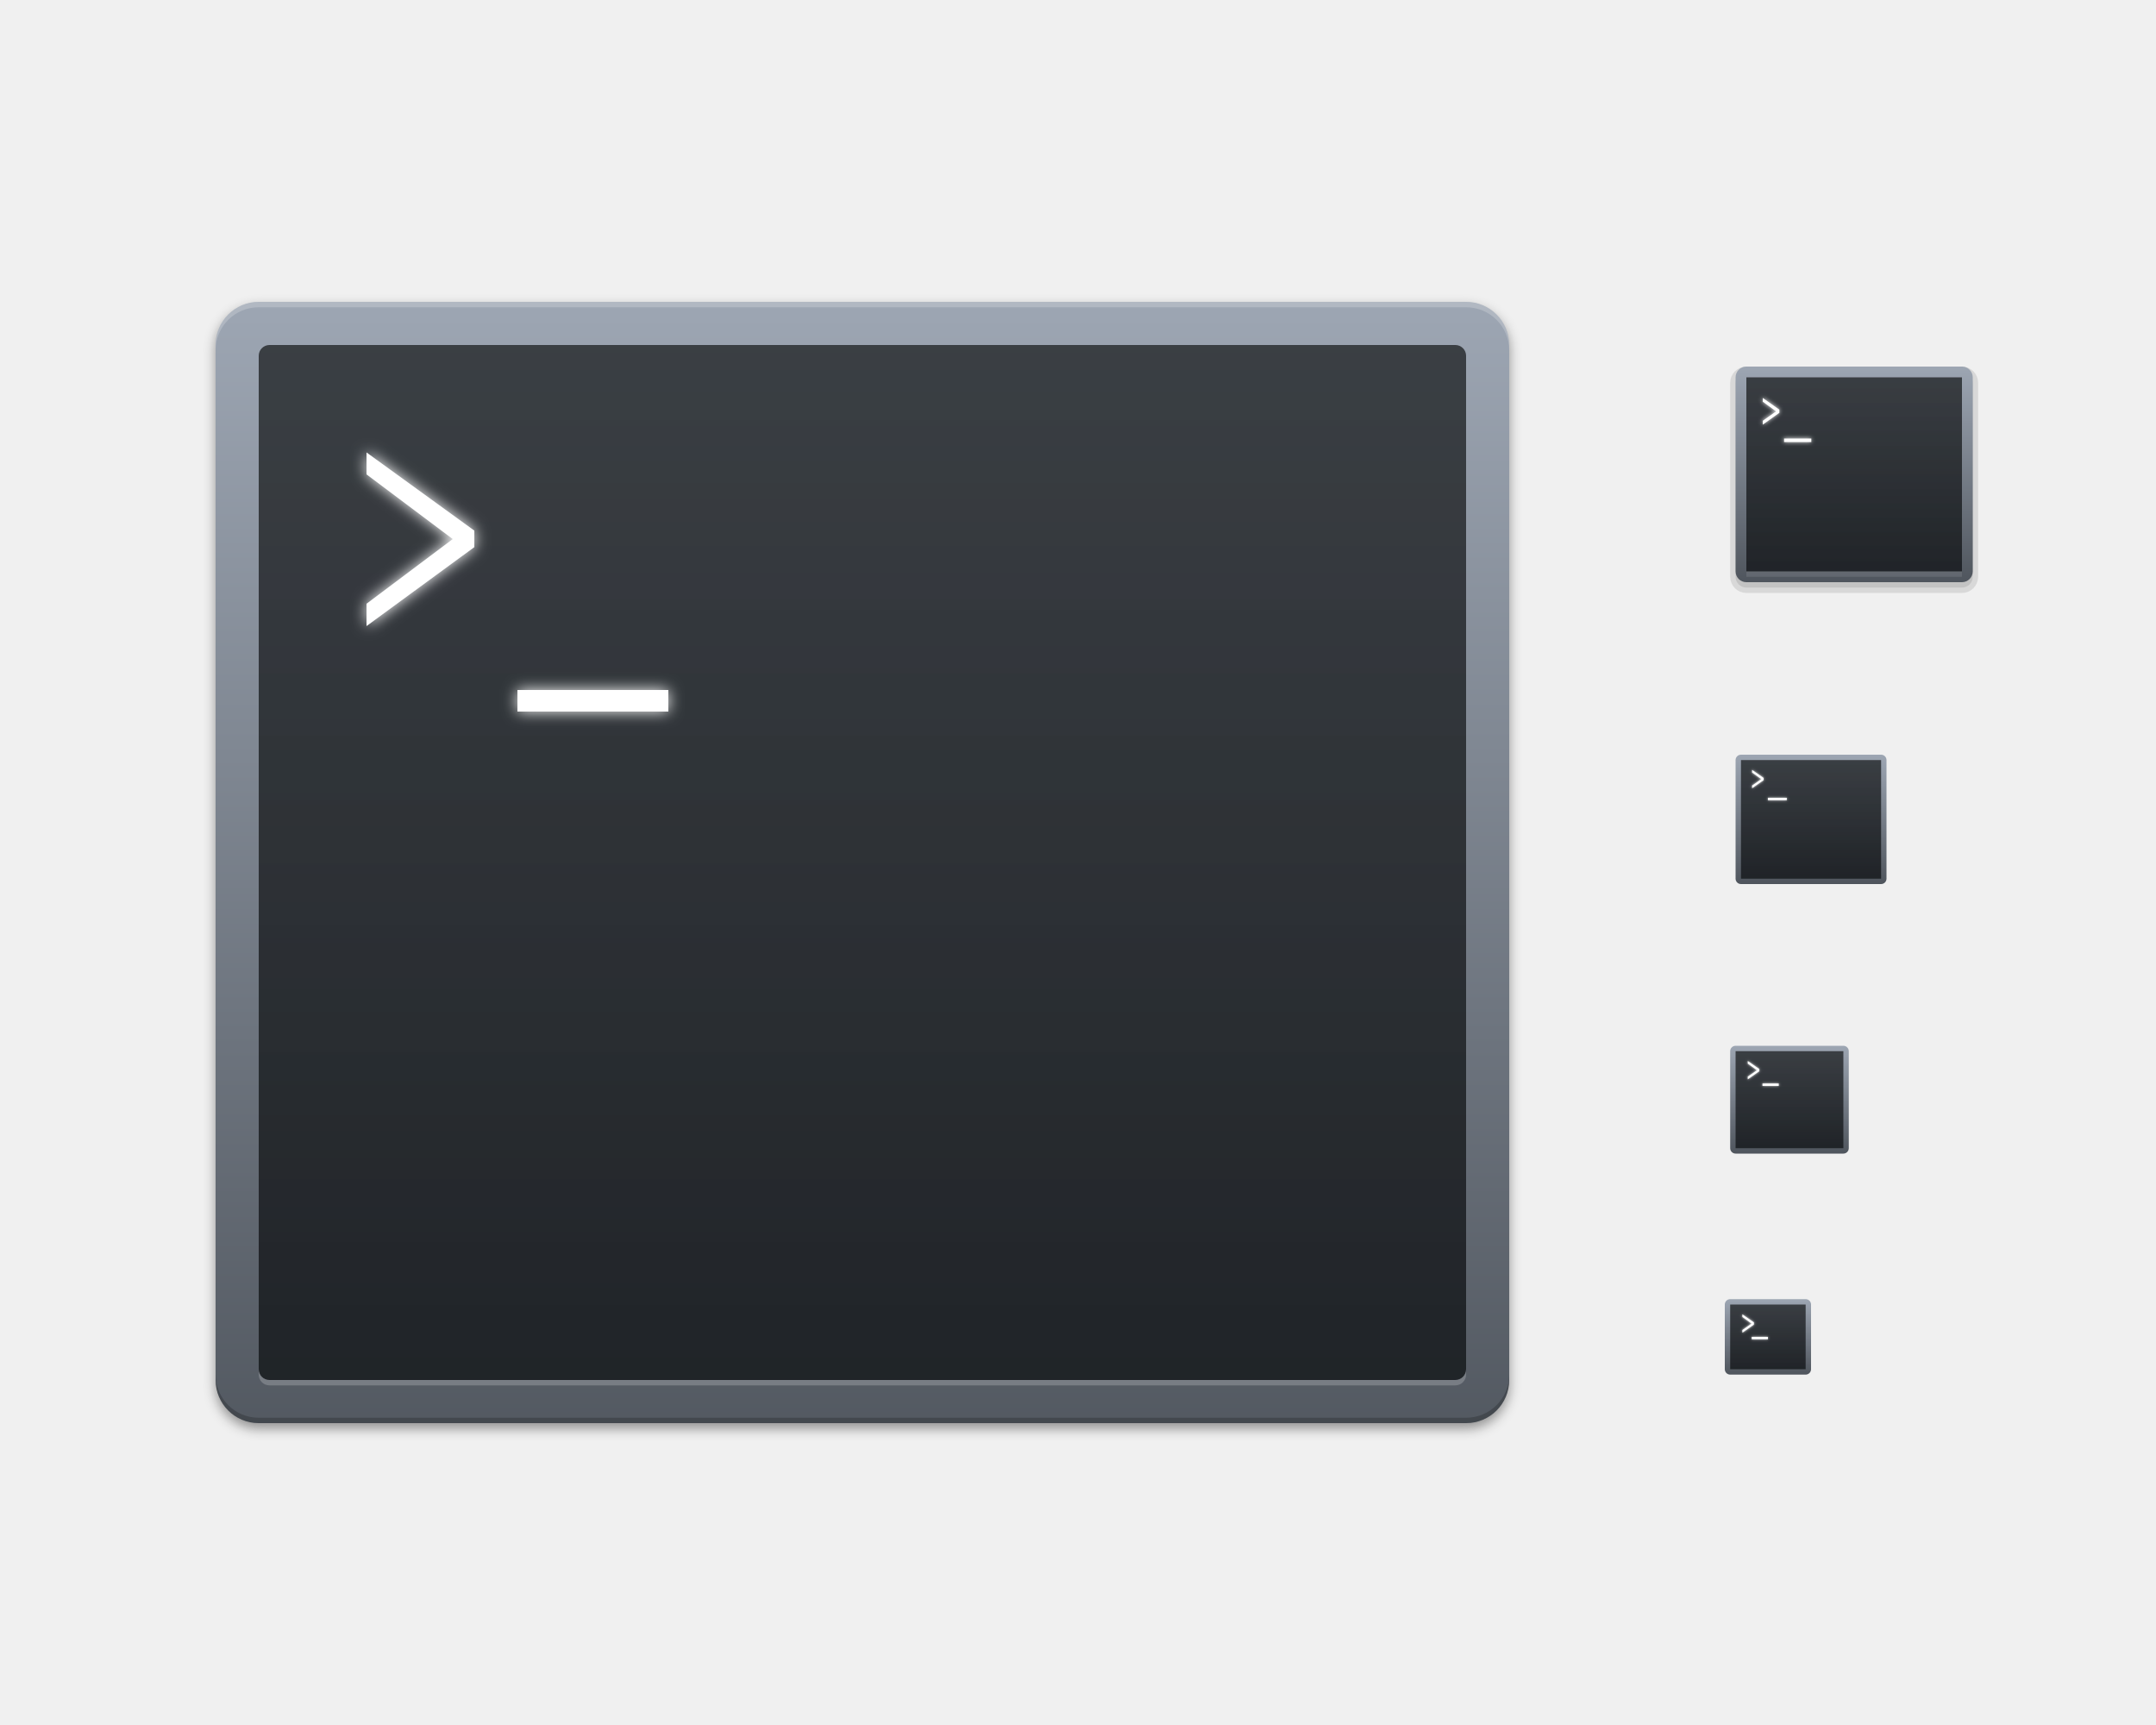
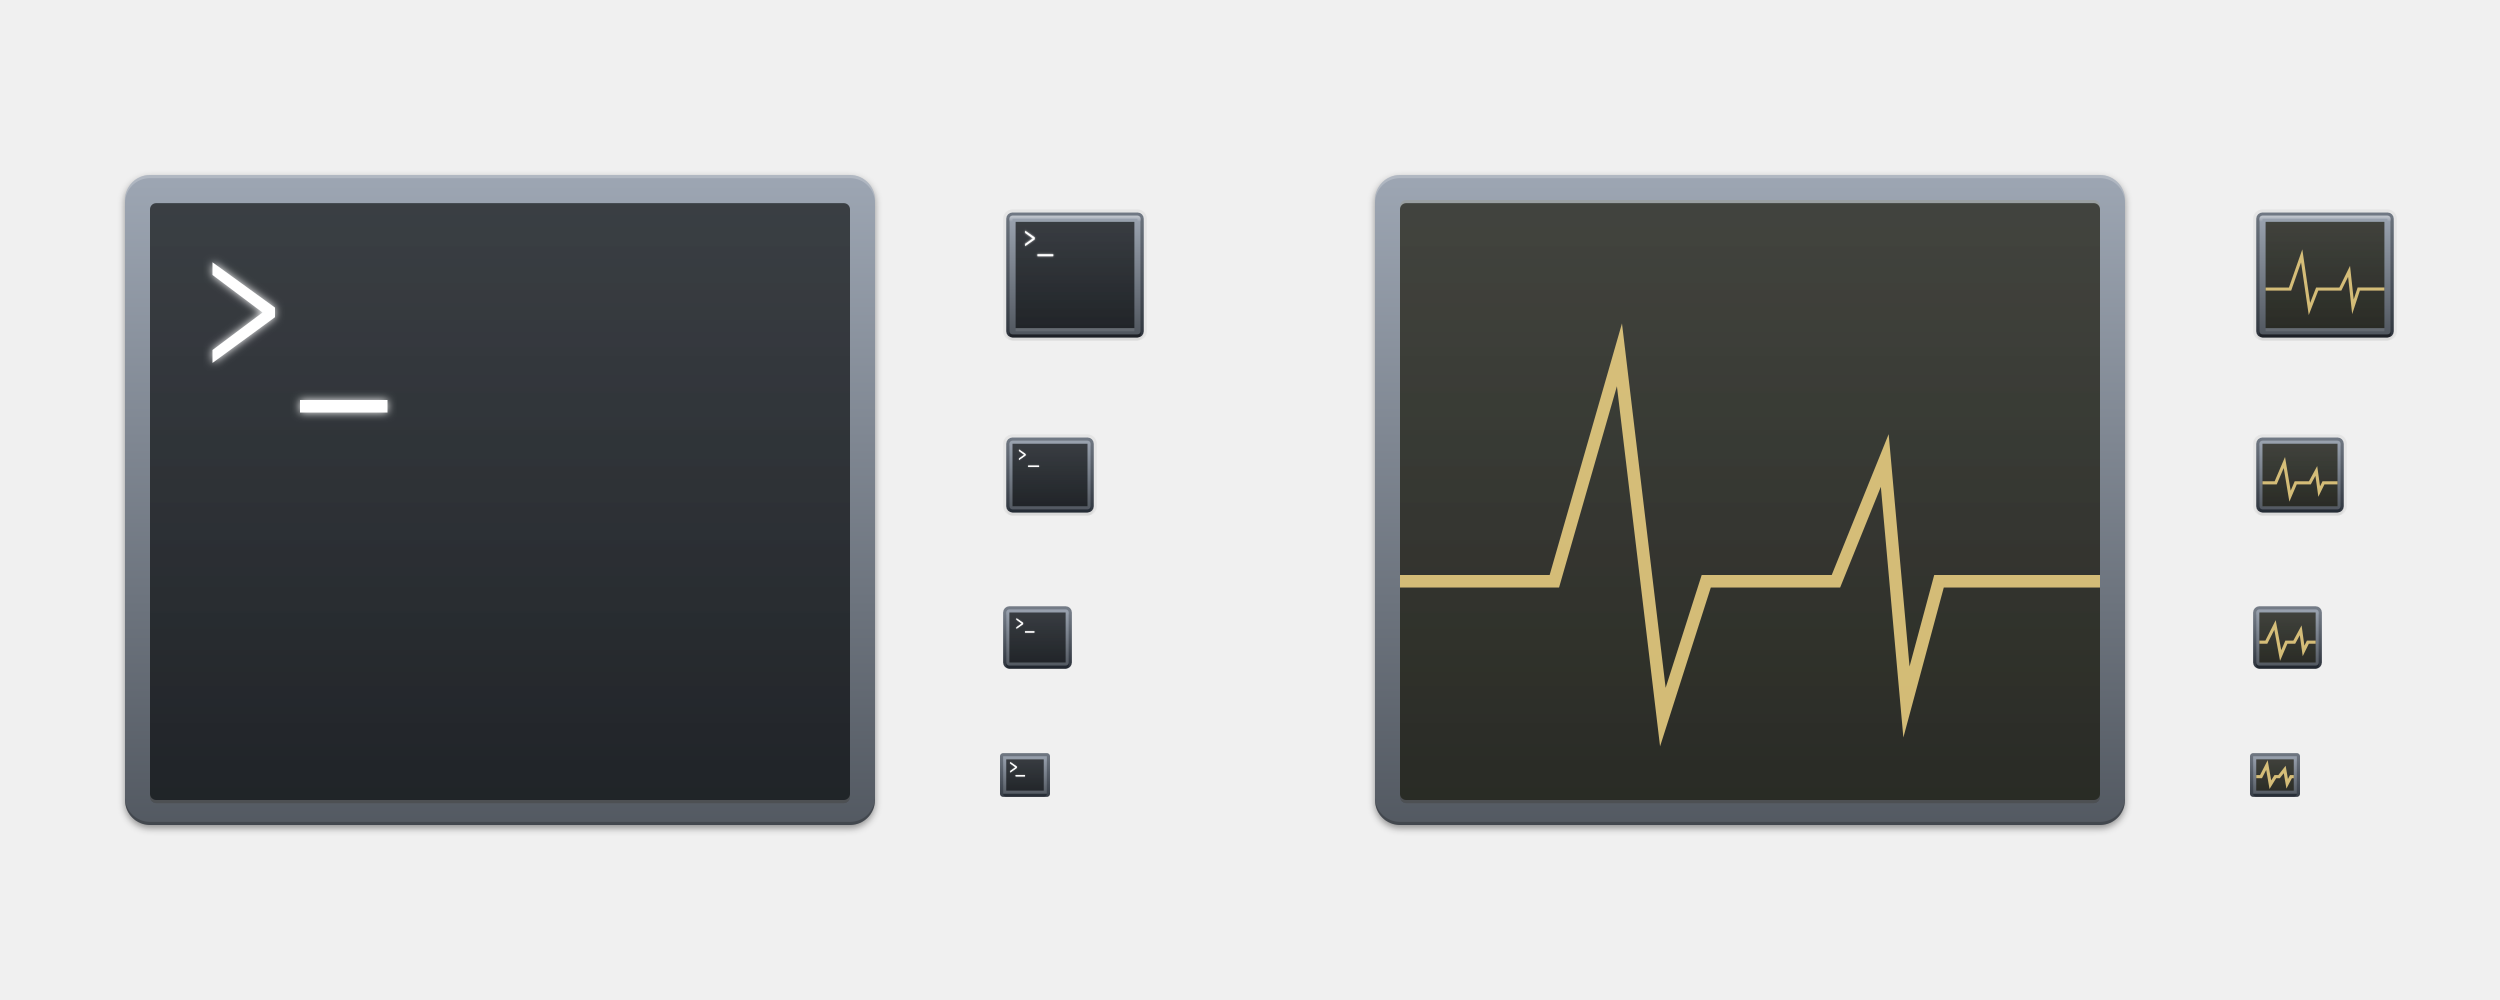
- <svg xmlns="http://www.w3.org/2000/svg" xmlns:xlink="http://www.w3.org/1999/xlink" width="400" height="320" id="svg11300" version="1.0" style="display:inline;enable-background:new" viewBox="0 0 400 320">
+ <svg xmlns="http://www.w3.org/2000/svg" xmlns:xlink="http://www.w3.org/1999/xlink" width="800" height="320" id="svg11300" version="1.0" style="display:inline;enable-background:new" viewBox="0 0 800 320">
  <defs id="defs3">
+     <linearGradient id="linearGradient5090">
+       <stop style="stop-color:#050d18;stop-opacity:1" offset="0" id="stop5086" />
+       <stop style="stop-color:#545e6c;stop-opacity:1" offset="1" id="stop5088" />
+     </linearGradient>
+     <linearGradient id="linearGradient4830">
+       <stop style="stop-color:#ffffff;stop-opacity:1;" offset="0" id="stop4826" />
+       <stop style="stop-color:#ffffff;stop-opacity:0;" offset="1" id="stop4828" />
+     </linearGradient>
    <linearGradient id="linearGradient4759">
      <stop id="stop4755" offset="0" style="stop-color:#222528;stop-opacity:1" />
      <stop id="stop4757" offset="1" style="stop-color:#131619;stop-opacity:1" />
    </linearGradient>
    <linearGradient id="linearGradient4502">
      <stop style="stop-color:#4f555d;stop-opacity:1" offset="0" id="stop4498" />
      <stop style="stop-color:#9da6b3;stop-opacity:1" offset="1" id="stop4500" />
    </linearGradient>
-     <linearGradient xlink:href="#linearGradient4502" id="linearGradient4504" x1="329" y1="235" x2="329" y2="221" gradientUnits="userSpaceOnUse" />
    <filter style="color-interpolation-filters:sRGB" id="filter4838" x="-0.115" width="1.229" y="-0.126" height="1.252">
      <feGaussianBlur stdDeviation="0.429" id="feGaussianBlur4840" />
    </filter>
-     <linearGradient xlink:href="#linearGradient4502" id="linearGradient4641" gradientUnits="userSpaceOnUse" x1="329" y1="235" x2="329" y2="221" gradientTransform="matrix(1.375,0,0,1.428572,-119,-141.7143)" />
-     <linearGradient xlink:href="#linearGradient4502" id="linearGradient4655" gradientUnits="userSpaceOnUse" gradientTransform="matrix(2.75,0,0,2.857143,-558,-583.4286)" x1="329" y1="235" x2="329" y2="221" />
-     <linearGradient xlink:href="#linearGradient4502" id="linearGradient4685" gradientUnits="userSpaceOnUse" gradientTransform="matrix(15,0,0,15.71429,-4760,-3436.857)" x1="329" y1="235" x2="329" y2="221" />
    <filter style="color-interpolation-filters:sRGB" id="filter4697" x="-0.011" width="1.022" y="-0.013" height="1.026">
      <feGaussianBlur stdDeviation="1.12" id="feGaussianBlur4699" />
    </filter>
    <clipPath clipPathUnits="userSpaceOnUse" id="clipPath4707">
      <rect style="display:inline;opacity:1;fill:url(#linearGradient4711);fill-opacity:1;stroke:none;stroke-width:1;stroke-linecap:round;stroke-linejoin:miter;stroke-miterlimit:4;stroke-dasharray:none;stroke-dashoffset:0;stroke-opacity:1;enable-background:new" id="rect4709" width="240" height="208" x="40" y="36" ry="4" rx="4" />
    </clipPath>
    <linearGradient xlink:href="#linearGradient4502" id="linearGradient4711" gradientUnits="userSpaceOnUse" gradientTransform="matrix(15,0,0,15.71429,-4760,-3436.857)" x1="329" y1="235" x2="329" y2="221" />
-     <linearGradient xlink:href="#linearGradient4759" id="linearGradient4753" x1="160" y1="52" x2="160" y2="228" gradientUnits="userSpaceOnUse" />
-     <linearGradient xlink:href="#linearGradient4759" id="linearGradient4769" x1="344" y1="48" x2="344" y2="88" gradientUnits="userSpaceOnUse" />
-     <linearGradient xlink:href="#linearGradient4759" id="linearGradient4777" x1="332" y1="175" x2="332" y2="193" gradientUnits="userSpaceOnUse" />
-     <linearGradient xlink:href="#linearGradient4759" id="linearGradient4785" x1="328" y1="222" x2="328" y2="234" gradientUnits="userSpaceOnUse" />
-     <linearGradient xlink:href="#linearGradient4502" id="linearGradient4813" gradientUnits="userSpaceOnUse" gradientTransform="matrix(1.75,0,0,1.714286,-238,-258.8571)" x1="329" y1="235" x2="329" y2="221" />
-     <linearGradient xlink:href="#linearGradient4759" id="linearGradient4815" gradientUnits="userSpaceOnUse" x1="332" y1="175" x2="332" y2="193" gradientTransform="matrix(1.272727,0,0,1.2,-86.54545,-88.8)" />
    <filter style="color-interpolation-filters:sRGB" id="filter4832" x="-0.054" width="1.108" y="-0.067" height="1.135">
      <feGaussianBlur stdDeviation="1.351" id="feGaussianBlur4834" />
    </filter>
+     <linearGradient xlink:href="#linearGradient4502" id="linearGradient4618" gradientUnits="userSpaceOnUse" gradientTransform="matrix(1.75,0,0,1.714286,-238,-258.8571)" x1="329" y1="235" x2="329" y2="221" />
+     <linearGradient xlink:href="#linearGradient4759" id="linearGradient4620" gradientUnits="userSpaceOnUse" gradientTransform="matrix(1.272727,0,0,1.2,-86.54545,-88.8)" x1="332" y1="175" x2="332" y2="193" />
+     <linearGradient xlink:href="#linearGradient4502" id="linearGradient4622" gradientUnits="userSpaceOnUse" gradientTransform="matrix(15,0,0,15.71429,-4760,-3436.857)" x1="329" y1="235" x2="329" y2="221" />
+     <linearGradient xlink:href="#linearGradient4759" id="linearGradient4624" gradientUnits="userSpaceOnUse" x1="160" y1="52" x2="160" y2="228" gradientTransform="translate(0,1)" />
+     <linearGradient xlink:href="#linearGradient4502" id="linearGradient4626" gradientUnits="userSpaceOnUse" gradientTransform="matrix(2.75,0,0,2.857143,-558,-583.4286)" x1="329" y1="235" x2="329" y2="221" />
+     <linearGradient xlink:href="#linearGradient4759" id="linearGradient4628" gradientUnits="userSpaceOnUse" x1="344" y1="48" x2="344" y2="88" />
+     <linearGradient xlink:href="#linearGradient4502" id="linearGradient4630" gradientUnits="userSpaceOnUse" gradientTransform="matrix(1.375,0,0,1.428572,-119,-141.7143)" x1="329" y1="235" x2="329" y2="221" />
+     <linearGradient xlink:href="#linearGradient4759" id="linearGradient4632" gradientUnits="userSpaceOnUse" x1="332" y1="175" x2="332" y2="193" />
+     <linearGradient xlink:href="#linearGradient4502" id="linearGradient4634" gradientUnits="userSpaceOnUse" x1="329" y1="235" x2="329" y2="221" />
+     <linearGradient xlink:href="#linearGradient4759" id="linearGradient4636" gradientUnits="userSpaceOnUse" x1="328" y1="222" x2="328" y2="234" />
+     <linearGradient xlink:href="#linearGradient4830" id="linearGradient5072" gradientUnits="userSpaceOnUse" x1="346" y1="49" x2="346" y2="51" />
+     <linearGradient xlink:href="#linearGradient5090" id="linearGradient5308" gradientUnits="userSpaceOnUse" x1="344" y1="88" x2="344" y2="48" />
+     <linearGradient xlink:href="#linearGradient5090" id="linearGradient5412" gradientUnits="userSpaceOnUse" x1="336" y1="144" x2="336" y2="120" />
+     <linearGradient xlink:href="#linearGradient5090" id="linearGradient5536" gradientUnits="userSpaceOnUse" x1="332" y1="192" x2="332" y2="176" />
+     <linearGradient xlink:href="#linearGradient5090" id="linearGradient5610" gradientUnits="userSpaceOnUse" x1="328" y1="236" x2="328" y2="220" />
  </defs>
+   <g id="layer2" style="display:none">
+     <rect style="opacity:1;fill:#333333;fill-opacity:1;stroke:none;stroke-width:1;stroke-linecap:round;stroke-linejoin:miter;stroke-miterlimit:4;stroke-dasharray:none;stroke-dashoffset:0;stroke-opacity:1" id="rect4576" width="800" height="320" x="0" y="0" />
+   </g>
  <g id="layer1" style="display:inline" transform="translate(0,20)">
    <g id="layer7" style="display:none">
      <rect style="display:inline;overflow:visible;visibility:visible;fill:#eeeeec;fill-opacity:1;fill-rule:nonzero;stroke:none;stroke-width:2;marker:none;enable-background:accumulate" id="rect6592" width="32" height="32" x="320" y="116" />
      <rect y="173.059" x="321" height="22" width="22" id="rect6749" style="display:inline;overflow:visible;visibility:visible;fill:#eeeeec;fill-opacity:1;fill-rule:nonzero;stroke:none;stroke-width:2;marker:none;enable-background:accumulate" />
      <rect style="display:inline;overflow:visible;visibility:visible;fill:#eeeeec;fill-opacity:1;fill-rule:nonzero;stroke:none;stroke-width:2;marker:none;enable-background:accumulate" id="rect6833" width="16" height="16" x="320" y="220" />
      <rect style="display:inline;overflow:visible;visibility:visible;fill:#eeeeec;fill-opacity:1;fill-rule:nonzero;stroke:none;stroke-width:2;marker:none;enable-background:accumulate" id="rect8104" width="24" height="24" x="320" y="172" />
      <text xml:space="preserve" style="font-style:normal;font-variant:normal;font-weight:normal;font-stretch:normal;font-size:13.333px;line-height:125%;font-family:monospace;-inkscape-font-specification:monospace;text-align:start;writing-mode:lr-tb;text-anchor:start;display:inline;fill:#000000;fill-opacity:1;stroke:none;enable-background:new" x="31.856" y="-65.7" id="context">
        <tspan id="tspan2716" x="31.856" y="-65.7" style="font-weight:bold">apps</tspan>
      </text>
      <text id="text3021" y="-39.901" x="31.265" style="font-style:normal;font-variant:normal;font-weight:normal;font-stretch:normal;font-size:13.333px;line-height:125%;font-family:monospace;-inkscape-font-specification:monospace;text-align:start;writing-mode:lr-tb;text-anchor:start;display:inline;fill:#000000;fill-opacity:1;stroke:none;enable-background:new" xml:space="preserve">
        <tspan y="-39.901" x="31.265" id="tspan3023">utilities-terminal</tspan>
      </text>
      <rect style="display:inline;overflow:visible;visibility:visible;fill:#eeeeec;fill-opacity:1;fill-rule:nonzero;stroke:none;stroke-width:2;marker:none;enable-background:accumulate" id="rect13805" width="256" height="256" x="32" y="12" />
      <rect y="320" x="44" height="48" width="48" id="rect6284" style="display:inline;overflow:visible;visibility:visible;fill:#eeeeec;fill-opacity:1;fill-rule:nonzero;stroke:none;stroke-width:2;marker:none;enable-background:accumulate" transform="matrix(0,1,1,0,0,0)" />
    </g>
    <g id="layer9" style="display:inline">
-       <g id="g4677">
-         <rect ry="1" y="120" x="322" height="24" width="28" id="rect4809" style="display:inline;opacity:1;fill:url(#linearGradient4813);fill-opacity:1;stroke:none;stroke-width:1;stroke-linecap:round;stroke-linejoin:miter;stroke-miterlimit:4;stroke-dasharray:none;stroke-dashoffset:0;stroke-opacity:1;enable-background:new" rx="1" />
-         <rect style="opacity:0.8;fill:url(#linearGradient4815);fill-opacity:1;stroke:none;stroke-width:1;stroke-linecap:round;stroke-linejoin:miter;stroke-miterlimit:4;stroke-dasharray:none;stroke-dashoffset:0;stroke-opacity:1" id="rect4811" width="26" height="22" x="323" y="121" />
+       <g id="g4816">
+         <rect style="display:inline;opacity:0.05;fill:none;fill-opacity:1;stroke:#000000;stroke-width:4;stroke-linecap:round;stroke-linejoin:miter;stroke-miterlimit:4;stroke-dasharray:none;stroke-dashoffset:0;stroke-opacity:1;enable-background:new" id="rect4719" width="42" height="38" x="323" y="49" ry="1" />
+         <rect style="display:inline;opacity:0.8;fill:none;fill-opacity:1;stroke:url(#linearGradient5308);stroke-width:2;stroke-linecap:round;stroke-linejoin:miter;stroke-miterlimit:4;stroke-dasharray:none;stroke-dashoffset:0;stroke-opacity:1;enable-background:new" id="rect4711" width="42" height="38" x="323" y="49" ry="1" />
+         <rect ry="1" y="176" x="322" height="18" width="20" id="rect4749" style="display:inline;opacity:0.4;fill:#000000;fill-opacity:1;stroke:none;stroke-width:1;stroke-linecap:round;stroke-linejoin:miter;stroke-miterlimit:4;stroke-dasharray:none;stroke-dashoffset:0;stroke-opacity:1;enable-background:new" rx="1" />
+         <rect ry="1" y="175" x="322" height="18" width="20" id="rect4747" style="display:inline;opacity:0.8;fill:none;fill-opacity:1;stroke:url(#linearGradient5536);stroke-width:2;stroke-linecap:round;stroke-linejoin:miter;stroke-miterlimit:4;stroke-dasharray:none;stroke-dashoffset:0;stroke-opacity:1;enable-background:new" rx="1" />
+         <rect style="display:inline;opacity:0.4;fill:#000000;fill-opacity:1;stroke:none;stroke-width:1;stroke-linecap:round;stroke-linejoin:miter;stroke-miterlimit:4;stroke-dasharray:none;stroke-dashoffset:0;stroke-opacity:1;enable-background:new" id="rect4743" width="14" height="12" x="321" y="223" ry="1" />
+         <rect style="display:inline;opacity:0.8;fill:none;fill-opacity:1;stroke:url(#linearGradient5610);stroke-width:2;stroke-linecap:round;stroke-linejoin:round;stroke-miterlimit:4;stroke-dasharray:none;stroke-dashoffset:0;stroke-opacity:1;enable-background:new" id="rect4741" width="14" height="12" x="321" y="222" />
+         <rect rx="1" style="display:inline;opacity:0.05;fill:none;fill-opacity:1;stroke:#000000;stroke-width:4;stroke-linecap:round;stroke-linejoin:miter;stroke-miterlimit:4;stroke-dasharray:none;stroke-dashoffset:0;stroke-opacity:1;enable-background:new" id="rect4739" width="26" height="22" x="323" y="121" ry="1" />
+         <rect ry="1" y="122" x="323" height="22" width="26" id="rect4737" style="display:inline;opacity:0.05;fill:none;fill-opacity:1;stroke:#000000;stroke-width:2;stroke-linecap:round;stroke-linejoin:miter;stroke-miterlimit:4;stroke-dasharray:none;stroke-dashoffset:0;stroke-opacity:1;enable-background:new" rx="1" />
+         <rect rx="1" style="display:inline;opacity:0.4;fill:#40474f;fill-opacity:1;stroke:none;stroke-width:1;stroke-linecap:round;stroke-linejoin:miter;stroke-miterlimit:4;stroke-dasharray:none;stroke-dashoffset:0;stroke-opacity:1;enable-background:new" id="rect4723" width="26" height="22" x="323" y="122" ry="1" />
+         <rect rx="1" style="display:inline;opacity:0.8;fill:none;fill-opacity:1;stroke:url(#linearGradient5412);stroke-width:2;stroke-linecap:round;stroke-linejoin:miter;stroke-miterlimit:4;stroke-dasharray:none;stroke-dashoffset:0;stroke-opacity:1;enable-background:new" id="rect4721" width="26" height="22" x="323" y="121" ry="1" />
+         <rect ry="1.5" y="50" x="323" height="38" width="42" id="rect4717" style="display:inline;opacity:0.05;fill:none;fill-opacity:1;stroke:#000000;stroke-width:2;stroke-linecap:round;stroke-linejoin:miter;stroke-miterlimit:4;stroke-dasharray:none;stroke-dashoffset:0;stroke-opacity:1;enable-background:new" />
+         <rect style="display:inline;opacity:0.4;fill:#000000;fill-opacity:1;stroke:none;stroke-width:1;stroke-linecap:round;stroke-linejoin:miter;stroke-miterlimit:4;stroke-dasharray:none;stroke-dashoffset:0;stroke-opacity:1;enable-background:new" id="rect4713" width="42" height="38" x="323" y="50" ry="1" />
+         <rect ry="1" y="121" x="323" height="22" width="26" id="rect4809" style="display:inline;opacity:1;fill:url(#linearGradient4618);fill-opacity:1;stroke:none;stroke-width:1;stroke-linecap:round;stroke-linejoin:miter;stroke-miterlimit:4;stroke-dasharray:none;stroke-dashoffset:0;stroke-opacity:1;enable-background:new" rx="1" />
+         <rect style="opacity:0.8;fill:url(#linearGradient4620);fill-opacity:1;stroke:none;stroke-width:1;stroke-linecap:round;stroke-linejoin:miter;stroke-miterlimit:4;stroke-dasharray:none;stroke-dashoffset:0;stroke-opacity:1" id="rect4811" width="24" height="20" x="324" y="122" />
        <rect ry="8" y="37" x="40" height="208" width="240" id="rect4689" style="display:inline;opacity:0.4;fill:#000000;fill-opacity:1;stroke:none;stroke-width:2;stroke-linecap:round;stroke-linejoin:miter;stroke-miterlimit:4;stroke-dasharray:none;stroke-dashoffset:0;stroke-opacity:1;filter:url(#filter4697);enable-background:new" />
-         <rect style="display:inline;opacity:1;fill:url(#linearGradient4685);fill-opacity:1;stroke:none;stroke-width:1;stroke-linecap:round;stroke-linejoin:miter;stroke-miterlimit:4;stroke-dasharray:none;stroke-dashoffset:0;stroke-opacity:1;enable-background:new" id="rect4679" width="240" height="208" x="40" y="36" ry="8" />
-         <rect ry="2" y="44" x="48" height="192" width="224" id="rect4681" style="opacity:0.8;fill:url(#linearGradient4753);fill-opacity:1;stroke:none;stroke-width:1;stroke-linecap:round;stroke-linejoin:miter;stroke-miterlimit:4;stroke-dasharray:none;stroke-dashoffset:0;stroke-opacity:1" />
-         <rect ry="2" y="49" x="322" height="40" width="44" id="rect4673" style="display:inline;opacity:0.1;fill:#000000;fill-opacity:1;stroke:#000000;stroke-width:2;stroke-linecap:round;stroke-linejoin:miter;stroke-miterlimit:4;stroke-dasharray:none;stroke-dashoffset:0;stroke-opacity:1;enable-background:new" rx="2" />
-         <rect rx="2" style="display:inline;opacity:0.1;fill:#000000;fill-opacity:1;stroke:none;stroke-width:1;stroke-linecap:round;stroke-linejoin:miter;stroke-miterlimit:4;stroke-dasharray:none;stroke-dashoffset:0;stroke-opacity:1;enable-background:new" id="rect4669" width="44" height="40" x="322" y="49" ry="2" />
-         <rect ry="2" y="48" x="322" height="40" width="44" id="rect4649" style="display:inline;opacity:1;fill:url(#linearGradient4655);fill-opacity:1;stroke:none;stroke-width:1;stroke-linecap:round;stroke-linejoin:miter;stroke-miterlimit:4;stroke-dasharray:none;stroke-dashoffset:0;stroke-opacity:1;enable-background:new" rx="2" />
-         <rect style="opacity:0.8;fill:url(#linearGradient4769);fill-opacity:1;stroke:none;stroke-width:1;stroke-linecap:round;stroke-linejoin:miter;stroke-miterlimit:4;stroke-dasharray:none;stroke-dashoffset:0;stroke-opacity:1" id="rect4651" width="40" height="36" x="324" y="50" />
-         <rect rx="1" style="display:inline;opacity:1;fill:url(#linearGradient4641);fill-opacity:1;stroke:none;stroke-width:1;stroke-linecap:round;stroke-linejoin:miter;stroke-miterlimit:4;stroke-dasharray:none;stroke-dashoffset:0;stroke-opacity:1;enable-background:new" id="rect4639" width="22" height="20" x="321" y="174" ry="1" />
-         <rect y="175" x="322" height="18" width="20" id="rect4643" style="opacity:0.8;fill:url(#linearGradient4777);fill-opacity:1;stroke:none;stroke-width:1;stroke-linecap:round;stroke-linejoin:miter;stroke-miterlimit:4;stroke-dasharray:none;stroke-dashoffset:0;stroke-opacity:1" />
-         <rect ry="1" y="221" x="320" height="14" width="16" id="rect4496" style="display:inline;opacity:1;fill:url(#linearGradient4504);fill-opacity:1;stroke:none;stroke-width:1;stroke-linecap:round;stroke-linejoin:miter;stroke-miterlimit:4;stroke-dasharray:none;stroke-dashoffset:0;stroke-opacity:1;enable-background:new" />
-         <rect y="222" x="321" height="12" width="14" id="rect4506" style="display:inline;opacity:0.8;fill:url(#linearGradient4785);fill-opacity:1;stroke:none;stroke-width:1;stroke-linecap:round;stroke-linejoin:miter;stroke-miterlimit:4;stroke-dasharray:none;stroke-dashoffset:0;stroke-opacity:1;enable-background:new" />
-         <path id="path4851" d="m 324,86.5 h 40" style="opacity:0.1;fill:none;fill-rule:evenodd;stroke:#ffffff;stroke-width:1px;stroke-linecap:butt;stroke-linejoin:miter;stroke-opacity:1" />
+         <rect style="display:inline;opacity:1;fill:url(#linearGradient4622);fill-opacity:1;stroke:none;stroke-width:1;stroke-linecap:round;stroke-linejoin:miter;stroke-miterlimit:4;stroke-dasharray:none;stroke-dashoffset:0;stroke-opacity:1;enable-background:new" id="rect4679" width="240" height="208" x="40" y="36" ry="8" />
+         <rect ry="2" y="45" x="48" height="192" width="224" id="rect4681" style="opacity:0.8;fill:url(#linearGradient4624);fill-opacity:1;stroke:none;stroke-width:1;stroke-linecap:round;stroke-linejoin:miter;stroke-miterlimit:4;stroke-dasharray:none;stroke-dashoffset:0;stroke-opacity:1" />
+         <rect ry="1" y="49" x="323" height="38" width="42" id="rect4649" style="display:inline;opacity:1;fill:url(#linearGradient4626);fill-opacity:1;stroke:none;stroke-width:1;stroke-linecap:round;stroke-linejoin:miter;stroke-miterlimit:4;stroke-dasharray:none;stroke-dashoffset:0;stroke-opacity:1;enable-background:new" />
+         <rect style="opacity:0.8;fill:url(#linearGradient4628);fill-opacity:1;stroke:none;stroke-width:1;stroke-linecap:round;stroke-linejoin:miter;stroke-miterlimit:4;stroke-dasharray:none;stroke-dashoffset:0;stroke-opacity:1" id="rect4651" width="38" height="34" x="325" y="51" />
+         <rect rx="1" style="display:inline;opacity:1;fill:url(#linearGradient4630);fill-opacity:1;stroke:none;stroke-width:1;stroke-linecap:round;stroke-linejoin:miter;stroke-miterlimit:4;stroke-dasharray:none;stroke-dashoffset:0;stroke-opacity:1;enable-background:new" id="rect4639" width="20" height="18" x="322" y="175" ry="1" />
+         <rect y="176" x="323" height="16" width="18" id="rect4643" style="opacity:0.8;fill:url(#linearGradient4632);fill-opacity:1;stroke:none;stroke-width:1;stroke-linecap:round;stroke-linejoin:miter;stroke-miterlimit:4;stroke-dasharray:none;stroke-dashoffset:0;stroke-opacity:1" />
+         <rect y="222" x="321" height="12" width="14" id="rect4496" style="display:inline;opacity:1;fill:url(#linearGradient4634);fill-opacity:1;stroke:none;stroke-width:1;stroke-linecap:round;stroke-linejoin:miter;stroke-miterlimit:4;stroke-dasharray:none;stroke-dashoffset:0;stroke-opacity:1;enable-background:new" />
+         <rect y="223" x="322" height="10" width="12" id="rect4506" style="display:inline;opacity:0.8;fill:url(#linearGradient4636);fill-opacity:1;stroke:none;stroke-width:1;stroke-linecap:round;stroke-linejoin:miter;stroke-miterlimit:4;stroke-dasharray:none;stroke-dashoffset:0;stroke-opacity:1;enable-background:new" />
+         <path id="path4851" d="m 325,85.5 h 38" style="opacity:0.1;fill:none;fill-rule:evenodd;stroke:#ffffff;stroke-width:1px;stroke-linecap:butt;stroke-linejoin:miter;stroke-opacity:1" />
        <path id="rect4853" d="m 48,234 v 1 c 0,1.108 0.892,2 2,2 h 220 c 1.108,0 2,-0.892 2,-2 v -1 c 0,1.108 -0.892,2 -2,2 H 50 c -1.108,0 -2,-0.892 -2,-2 z" style="opacity:0.2;fill:#ffffff;fill-opacity:1;stroke:none;stroke-width:1;stroke-linecap:round;stroke-linejoin:miter;stroke-miterlimit:4;stroke-dasharray:none;stroke-dashoffset:0;stroke-opacity:1" />
-         <path transform="translate(0,-20)" id="rect4862" d="m 40,255 v 1 c 0,4.432 3.568,8 8,8 h 224 c 4.432,0 8,-3.568 8,-8 v -1 c 0,4.432 -3.568,8 -8,8 H 48 c -4.432,0 -8,-3.568 -8,-8 z" style="display:inline;opacity:0.2;fill:#000000;fill-opacity:1;stroke:none;stroke-width:1;stroke-linecap:round;stroke-linejoin:miter;stroke-miterlimit:4;stroke-dasharray:none;stroke-dashoffset:0;stroke-opacity:1;enable-background:new" />
+         <path id="rect4862" d="m 40,235 v 1 c 0,4.432 3.568,8 8,8 h 224 c 4.432,0 8,-3.568 8,-8 v -1 c 0,4.432 -3.568,8 -8,8 H 48 c -4.432,0 -8,-3.568 -8,-8 z" style="display:inline;opacity:0.2;fill:#000000;fill-opacity:1;stroke:none;stroke-width:1;stroke-linecap:round;stroke-linejoin:miter;stroke-miterlimit:4;stroke-dasharray:none;stroke-dashoffset:0;stroke-opacity:1;enable-background:new" />
        <path style="display:inline;opacity:0.2;fill:#ffffff;fill-opacity:1;stroke:none;stroke-width:1;stroke-linecap:round;stroke-linejoin:miter;stroke-miterlimit:4;stroke-dasharray:none;stroke-dashoffset:0;stroke-opacity:1;enable-background:new" d="m 40,45 v -1 c 0,-4.432 3.568,-8 8,-8 h 224 c 4.432,0 8,3.568 8,8 v 1 c 0,-4.432 -3.568,-8 -8,-8 H 48 c -4.432,0 -8,3.568 -8,8 z" id="path4871" />
+         <rect style="display:inline;opacity:0.4;fill:none;fill-opacity:1;stroke:url(#linearGradient5072);stroke-width:1;stroke-linecap:round;stroke-linejoin:round;stroke-miterlimit:4;stroke-dasharray:none;stroke-dashoffset:0;stroke-opacity:1;enable-background:new" id="rect4824" width="41" height="37" x="323.5" y="49.5" ry="0.5" />
      </g>
-       <g id="g4658">
+     </g>
+     <g id="layer4" style="display:inline">
+       <g style="display:inline;enable-background:new" id="g4763">
        <path style="font-style:normal;font-variant:normal;font-weight:normal;font-stretch:normal;font-size:medium;font-family:'Andale Mono';-inkscape-font-specification:'Andale Mono';fill:#ffffff;fill-opacity:1;stroke:none;stroke-width:1" d="m 323.263,223.822 v 0.482 l 1.707,1.228 -1.707,1.198 v 0.492 l 2.128,-1.505 v -0.403 z M 325,228 v 0.44 h 3 V 228 Z" id="path4992" />
        <path id="path4994" d="m 575.049,-106.178 v 0.701 l 2.465,1.787 -2.465,1.744 v 0.717 l 3.072,-2.191 v -0.586 z m 2.508,6.081 v 0.641 h 4.331 v -0.641 z" style="font-style:normal;font-variant:normal;font-weight:normal;font-stretch:normal;font-size:medium;font-family:'Andale Mono';-inkscape-font-specification:'Andale Mono';fill:#ffffff;fill-opacity:1;stroke:none;stroke-width:1.45;filter:url(#filter4838)" transform="matrix(0.6927409,0,0,0.6869835,-75.09698,296.7645)" />
-         <path id="path9631" d="m 327.049,53.822 v 0.701 l 2.465,1.787 -2.465,1.744 v 0.717 l 3.072,-2.191 v -0.586 z M 331,61.359 v 0.641 h 5.049 v -0.641 z" style="font-style:normal;font-variant:normal;font-weight:normal;font-stretch:normal;font-size:medium;font-family:'Andale Mono';-inkscape-font-specification:'Andale Mono';display:inline;fill:#ffffff;fill-opacity:1;stroke:none;enable-background:new" />
-         <path style="font-style:normal;font-variant:normal;font-weight:normal;font-stretch:normal;font-size:medium;font-family:'Andale Mono';-inkscape-font-specification:'Andale Mono';display:inline;fill:#ffffff;fill-opacity:1;stroke:none;filter:url(#filter4838);enable-background:new" d="m 327.018,53.792 v 0.701 l 2.465,1.787 -2.465,1.744 v 0.717 l 3.072,-2.191 v -0.586 z m 3.951,7.537 v 0.641 h 5.049 v -0.641 z" id="path4832" />
-         <path transform="matrix(0.6927409,0,0,0.6869835,-73.09698,197.7645)" id="path4904" d="m 574.764,-109.089 v 0.701 l 2.465,1.787 -2.465,1.744 v 0.717 l 3.072,-2.191 v -0.586 z M 579,-101.552 v 0.641 h 5.049 v -0.641 z" style="font-style:normal;font-variant:normal;font-weight:normal;font-stretch:normal;font-size:medium;font-family:'Andale Mono';-inkscape-font-specification:'Andale Mono';fill:#ffffff;fill-opacity:1;stroke:none;stroke-width:1.45;filter:url(#filter4838)" />
-         <path style="font-style:normal;font-variant:normal;font-weight:normal;font-stretch:normal;font-size:medium;font-family:'Andale Mono';-inkscape-font-specification:'Andale Mono';fill:#ffffff;fill-opacity:1;stroke:none;stroke-width:1" d="m 325.066,122.822 v 0.482 l 1.708,1.228 -1.708,1.198 v 0.492 l 2.128,-1.505 v -0.403 z M 328,128 v 0.44 h 3.498 V 128 Z" id="path4902" />
-         <path id="path4952" d="m 324.263,176.822 v 0.482 l 1.707,1.228 -1.707,1.198 v 0.492 l 2.128,-1.505 v -0.403 z M 327,181 v 0.44 h 3 V 181 Z" style="font-style:normal;font-variant:normal;font-weight:normal;font-stretch:normal;font-size:medium;font-family:'Andale Mono';-inkscape-font-specification:'Andale Mono';fill:#ffffff;fill-opacity:1;stroke:none;stroke-width:1" />
-         <path transform="matrix(0.6927409,0,0,0.6869835,-74.09698,249.7645)" style="font-style:normal;font-variant:normal;font-weight:normal;font-stretch:normal;font-size:medium;font-family:'Andale Mono';-inkscape-font-specification:'Andale Mono';fill:#ffffff;fill-opacity:1;stroke:none;stroke-width:1.45;filter:url(#filter4838)" d="m 575.049,-106.178 v 0.701 l 2.465,1.787 -2.465,1.744 v 0.717 l 3.072,-2.191 v -0.586 z M 579,-100.096 v 0.641 h 4.331 v -0.641 z" id="path4954" />
+         <path id="path9631" d="m 328.049,53.822 v 0.701 l 2.465,1.787 -2.465,1.744 v 0.717 l 3.072,-2.191 v -0.586 z M 332,61.359 v 0.641 h 5.049 v -0.641 z" style="font-style:normal;font-variant:normal;font-weight:normal;font-stretch:normal;font-size:medium;font-family:'Andale Mono';-inkscape-font-specification:'Andale Mono';display:inline;fill:#ffffff;fill-opacity:1;stroke:none;enable-background:new" />
+         <path style="font-style:normal;font-variant:normal;font-weight:normal;font-stretch:normal;font-size:medium;font-family:'Andale Mono';-inkscape-font-specification:'Andale Mono';display:inline;fill:#ffffff;fill-opacity:1;stroke:none;filter:url(#filter4838);enable-background:new" d="m 328.018,53.792 v 0.701 l 2.465,1.787 -2.465,1.744 v 0.717 l 3.072,-2.191 v -0.586 z m 3.951,7.537 v 0.641 h 5.049 v -0.641 z" id="path4832" />
+         <path transform="matrix(0.6927409,0,0,0.6869835,-72.09698,198.7645)" id="path4904" d="m 574.764,-109.089 v 0.701 l 2.465,1.787 -2.465,1.744 v 0.717 l 3.072,-2.191 v -0.586 z M 579,-101.552 v 0.641 h 5.049 v -0.641 z" style="font-style:normal;font-variant:normal;font-weight:normal;font-stretch:normal;font-size:medium;font-family:'Andale Mono';-inkscape-font-specification:'Andale Mono';fill:#ffffff;fill-opacity:1;stroke:none;stroke-width:1.45;filter:url(#filter4838)" />
+         <path style="font-style:normal;font-variant:normal;font-weight:normal;font-stretch:normal;font-size:medium;font-family:'Andale Mono';-inkscape-font-specification:'Andale Mono';fill:#ffffff;fill-opacity:1;stroke:none;stroke-width:1" d="m 326.066,123.822 v 0.482 l 1.708,1.228 -1.708,1.198 v 0.492 l 2.128,-1.505 v -0.403 z M 329,129 v 0.44 h 3.498 V 129 Z" id="path4902" />
+         <path id="path4952" d="m 325.263,177.822 v 0.482 l 1.707,1.228 -1.707,1.198 v 0.492 l 2.128,-1.505 v -0.403 z M 328,182 v 0.44 h 3 V 182 Z" style="font-style:normal;font-variant:normal;font-weight:normal;font-stretch:normal;font-size:medium;font-family:'Andale Mono';-inkscape-font-specification:'Andale Mono';fill:#ffffff;fill-opacity:1;stroke:none;stroke-width:1" />
+         <path transform="matrix(0.6927409,0,0,0.6869835,-73.09698,250.7645)" style="font-style:normal;font-variant:normal;font-weight:normal;font-stretch:normal;font-size:medium;font-family:'Andale Mono';-inkscape-font-specification:'Andale Mono';fill:#ffffff;fill-opacity:1;stroke:none;stroke-width:1.45;filter:url(#filter4838)" d="m 575.049,-106.178 v 0.701 l 2.465,1.787 -2.465,1.744 v 0.717 l 3.072,-2.191 v -0.586 z M 579,-100.096 v 0.641 h 4.331 v -0.641 z" id="path4954" />
        <path style="font-style:normal;font-variant:normal;font-weight:normal;font-stretch:normal;font-size:medium;font-family:'Andale Mono';-inkscape-font-specification:'Andale Mono';display:inline;fill:#ffffff;fill-opacity:1;stroke:none;stroke-width:1;enable-background:new" d="M 68,63.932 V 68 L 84,80 68,92 v 4.139 L 88,81.496 V 78.431 Z M 96,108 v 4 h 27.995 l -2e-5,-4 z" id="path5247" />
        <path id="path4830" d="M 68,63.932 V 68 L 84,80 68,92 v 4.139 L 88,81.496 V 78.431 Z M 96,108 v 4 h 27.995 l -2e-5,-4 z" style="font-style:normal;font-variant:normal;font-weight:normal;font-stretch:normal;font-size:medium;font-family:'Andale Mono';-inkscape-font-specification:'Andale Mono';display:inline;opacity:1;fill:#ffffff;fill-opacity:1;stroke:none;stroke-width:1;filter:url(#filter4832);enable-background:new" />
      </g>
    </g>
  </g>
  <g transform="translate(0,20)" style="display:inline" id="g4626">
    <g style="display:none" id="g4568">
      <rect y="116" x="720" height="32" width="32" id="rect4548" style="display:inline;overflow:visible;visibility:visible;fill:#eeeeec;fill-opacity:1;fill-rule:nonzero;stroke:none;stroke-width:2;marker:none;enable-background:accumulate" />
      <rect style="display:inline;overflow:visible;visibility:visible;fill:#eeeeec;fill-opacity:1;fill-rule:nonzero;stroke:none;stroke-width:2;marker:none;enable-background:accumulate" id="rect4550" width="22" height="22" x="721" y="173.059" />
      <rect y="220" x="720" height="16" width="16" id="rect4552" style="display:inline;overflow:visible;visibility:visible;fill:#eeeeec;fill-opacity:1;fill-rule:nonzero;stroke:none;stroke-width:2;marker:none;enable-background:accumulate" />
      <rect y="172" x="720" height="24" width="24" id="rect4554" style="display:inline;overflow:visible;visibility:visible;fill:#eeeeec;fill-opacity:1;fill-rule:nonzero;stroke:none;stroke-width:2;marker:none;enable-background:accumulate" />
      <text id="text4558" y="-65.7" x="431.856" style="font-style:normal;font-variant:normal;font-weight:normal;font-stretch:normal;font-size:13.333px;line-height:125%;font-family:monospace;-inkscape-font-specification:monospace;text-align:start;writing-mode:lr-tb;text-anchor:start;display:inline;fill:#000000;fill-opacity:1;stroke:none;enable-background:new" xml:space="preserve">
        <tspan style="font-weight:bold" y="-65.7" x="431.856" id="tspan4556">apps</tspan>
      </text>
      <text xml:space="preserve" style="font-style:normal;font-variant:normal;font-weight:normal;font-stretch:normal;font-size:13.333px;line-height:125%;font-family:monospace;-inkscape-font-specification:monospace;text-align:start;writing-mode:lr-tb;text-anchor:start;display:inline;fill:#000000;fill-opacity:1;stroke:none;enable-background:new" x="431.265" y="-39.901" id="text4562">
        <tspan id="tspan4560" x="431.265" y="-39.901">utilities-system-monitor</tspan>
      </text>
      <rect y="12" x="432" height="256" width="256" id="rect4564" style="display:inline;overflow:visible;visibility:visible;fill:#eeeeec;fill-opacity:1;fill-rule:nonzero;stroke:none;stroke-width:2;marker:none;enable-background:accumulate" />
      <rect transform="matrix(0,1,1,0,0,0)" style="display:inline;overflow:visible;visibility:visible;fill:#eeeeec;fill-opacity:1;fill-rule:nonzero;stroke:none;stroke-width:2;marker:none;enable-background:accumulate" id="rect4566" width="48" height="48" x="44" y="720" />
    </g>
    <g style="display:inline" id="g4624">
-       <use style="display:inline;enable-background:new" x="0" y="0" xlink:href="#g4677" id="use4679" transform="translate(400)" width="100%" height="100%" />
-       <g id="g4829" style="display:inline;opacity:0.1;enable-background:new;fill:#967e00" transform="translate(5,-48)">
-         <rect y="169" x="718" height="22" width="26" id="rect4811-2" style="display:inline;opacity:0.8;fill:#967e00;fill-opacity:1;stroke:none;stroke-width:1;stroke-linecap:round;stroke-linejoin:miter;stroke-miterlimit:4;stroke-dasharray:none;stroke-dashoffset:0;stroke-opacity:1;enable-background:new" />
+       <use style="display:inline;enable-background:new" x="0" y="0" xlink:href="#g4816" id="use4818" transform="translate(400)" width="100%" height="100%" />
+     </g>
+     <g id="layer3" style="display:inline">
+       <g id="g4829" style="display:inline;opacity:0.1;fill:#967e00;enable-background:new" transform="translate(5,-48)">
+         <rect y="170" x="719" height="20" width="24" id="rect4811-2" style="display:inline;opacity:0.8;fill:#967e00;fill-opacity:1;stroke:none;stroke-width:1;stroke-linecap:round;stroke-linejoin:miter;stroke-miterlimit:4;stroke-dasharray:none;stroke-dashoffset:0;stroke-opacity:1;enable-background:new" />
        <rect style="display:inline;opacity:0.8;fill:#967e00;fill-opacity:1;stroke:none;stroke-width:1;stroke-linecap:round;stroke-linejoin:miter;stroke-miterlimit:4;stroke-dasharray:none;stroke-dashoffset:0;stroke-opacity:1;enable-background:new" id="rect4681-9" width="224" height="192" x="443" y="92" ry="2" rx="2" />
-         <rect y="98" x="719" height="36" width="40" id="rect4651-1" style="display:inline;opacity:0.8;fill:#967e00;fill-opacity:1;stroke:none;stroke-width:1;stroke-linecap:round;stroke-linejoin:miter;stroke-miterlimit:4;stroke-dasharray:none;stroke-dashoffset:0;stroke-opacity:1;enable-background:new" />
-         <rect style="display:inline;opacity:0.8;fill:#967e00;fill-opacity:1;stroke:none;stroke-width:1;stroke-linecap:round;stroke-linejoin:miter;stroke-miterlimit:4;stroke-dasharray:none;stroke-dashoffset:0;stroke-opacity:1;enable-background:new" id="rect4643-2" width="20" height="18" x="717" y="223" />
-         <rect style="display:inline;opacity:0.8;fill:#967e00;fill-opacity:1;stroke:none;stroke-width:1;stroke-linecap:round;stroke-linejoin:miter;stroke-miterlimit:4;stroke-dasharray:none;stroke-dashoffset:0;stroke-opacity:1;enable-background:new" id="rect4506-7" width="14" height="12" x="716" y="270" />
+         <rect y="99" x="720" height="34" width="38" id="rect4651-1" style="display:inline;opacity:0.8;fill:#967e00;fill-opacity:1;stroke:none;stroke-width:1;stroke-linecap:round;stroke-linejoin:miter;stroke-miterlimit:4;stroke-dasharray:none;stroke-dashoffset:0;stroke-opacity:1;enable-background:new" />
+         <rect style="display:inline;opacity:0.8;fill:#967e00;fill-opacity:1;stroke:none;stroke-width:1;stroke-linecap:round;stroke-linejoin:miter;stroke-miterlimit:4;stroke-dasharray:none;stroke-dashoffset:0;stroke-opacity:1;enable-background:new" id="rect4643-2" width="18" height="16" x="718" y="224" />
+         <rect style="display:inline;opacity:0.8;fill:#967e00;fill-opacity:1;stroke:none;stroke-width:1;stroke-linecap:round;stroke-linejoin:miter;stroke-miterlimit:4;stroke-dasharray:none;stroke-dashoffset:0;stroke-opacity:1;enable-background:new" id="rect4506-7" width="12" height="10" x="717" y="271" />
      </g>
-       <path style="display:inline;opacity:0.8;fill:none;stroke:#fcde8a;stroke-width:1;stroke-linecap:butt;stroke-linejoin:miter;stroke-miterlimit:10;stroke-dasharray:none;stroke-opacity:1;enable-background:new" id="path7337" d="m 724,72.5 h 8.82 l 3.72,-10.625 2.48,17 2.48,-6.375 h 7.41 l 2.79,-5.667 1.24,11.333 1.86,-5.667 h 9.2" />
-       <path d="m 722,185.5 h 3.222 L 728,180 l 1.806,9.772 1.833,-4.272 h 2.521 l 2.063,-3.797 0.917,6.594 1.375,-2.797 H 742" id="path22106-9-9-1-5" style="display:inline;opacity:0.8;fill:none;stroke:#fcde8a;stroke-width:1;stroke-linecap:butt;stroke-linejoin:miter;stroke-miterlimit:10;stroke-dasharray:none;stroke-opacity:1;enable-background:new" />
-       <path d="m 721,229.523 h 2.521 l 1.896,-3.705 1.097,6.288 1.597,-2.583 h 1.196 l 1.797,-2.296 0.799,4.592 1.198,-2.296 H 735" id="path22106-9-9-1-5-6" style="display:inline;enable-background:new;opacity:0.8;fill:none;stroke:#fcde8a;stroke-width:1;stroke-linecap:butt;stroke-linejoin:miter;stroke-miterlimit:10;stroke-dasharray:none;stroke-opacity:1" />
-       <path style="display:inline;opacity:0.8;fill:none;stroke:#fcde8a;stroke-width:1;stroke-linecap:butt;stroke-linejoin:miter;stroke-miterlimit:10;stroke-dasharray:none;stroke-opacity:1;enable-background:new" id="path4735" d="m 723,134.5 h 5.222 L 731,128 l 1.806,10.772 1.833,-4.272 h 4.521 l 2.063,-3.797 0.917,6.594 1.375,-2.797 H 749" />
-       <path d="m 448,166 h 49.392 L 518.224,93.542 532.112,209.475 546,166 h 41.496 l 15.624,-38.644 6.944,77.289 L 620.48,166 H 672" id="path4737" style="display:inline;enable-background:new;opacity:0.8;fill:none;stroke:#fcde8a;stroke-width:4;stroke-linecap:butt;stroke-linejoin:miter;stroke-miterlimit:10;stroke-dasharray:none;stroke-opacity:1" />
+       <path style="display:inline;opacity:0.8;fill:none;stroke:#fcde8a;stroke-width:1;stroke-linecap:butt;stroke-linejoin:miter;stroke-miterlimit:10;stroke-dasharray:none;stroke-opacity:1;enable-background:new" id="path7337" d="m 725,72.5 h 7.82 l 3.72,-10.625 2.48,17 2.48,-6.375 h 7.41 l 2.79,-5.667 1.24,11.333 1.86,-5.667 h 8.2" />
+       <path d="m 723,185.5 h 2.222 L 728,180 l 1.806,9.772 1.833,-4.272 h 2.521 l 2.063,-3.797 0.917,6.594 1.375,-2.797 H 741" id="path22106-9-9-1-5" style="display:inline;opacity:0.8;fill:none;stroke:#fcde8a;stroke-width:1;stroke-linecap:butt;stroke-linejoin:miter;stroke-miterlimit:10;stroke-dasharray:none;stroke-opacity:1;enable-background:new" />
+       <path d="m 722,228.523 h 1.521 l 1.896,-3.705 1.097,6.288 1.597,-2.583 h 1.196 l 1.797,-2.296 0.799,4.592 1.198,-2.296 H 734" id="path22106-9-9-1-5-6" style="display:inline;opacity:0.8;fill:none;stroke:#fcde8a;stroke-width:1;stroke-linecap:butt;stroke-linejoin:miter;stroke-miterlimit:10;stroke-dasharray:none;stroke-opacity:1;enable-background:new" />
+       <path style="display:inline;opacity:0.8;fill:none;stroke:#fcde8a;stroke-width:1;stroke-linecap:butt;stroke-linejoin:miter;stroke-miterlimit:10;stroke-dasharray:none;stroke-opacity:1;enable-background:new" id="path4735" d="m 724,134.5 h 4.222 L 731,128 l 1.806,10.772 1.833,-4.272 h 4.521 l 2.063,-3.797 0.917,6.594 1.375,-2.797 H 748" />
+       <path d="m 448,166 h 49.392 L 518.224,93.542 532.112,209.475 546,166 h 41.496 l 15.624,-38.644 6.944,77.289 L 620.48,166 H 672" id="path4737" style="display:inline;opacity:0.8;fill:none;stroke:#fcde8a;stroke-width:4;stroke-linecap:butt;stroke-linejoin:miter;stroke-miterlimit:10;stroke-dasharray:none;stroke-opacity:1;enable-background:new" />
    </g>
  </g>
</svg>
